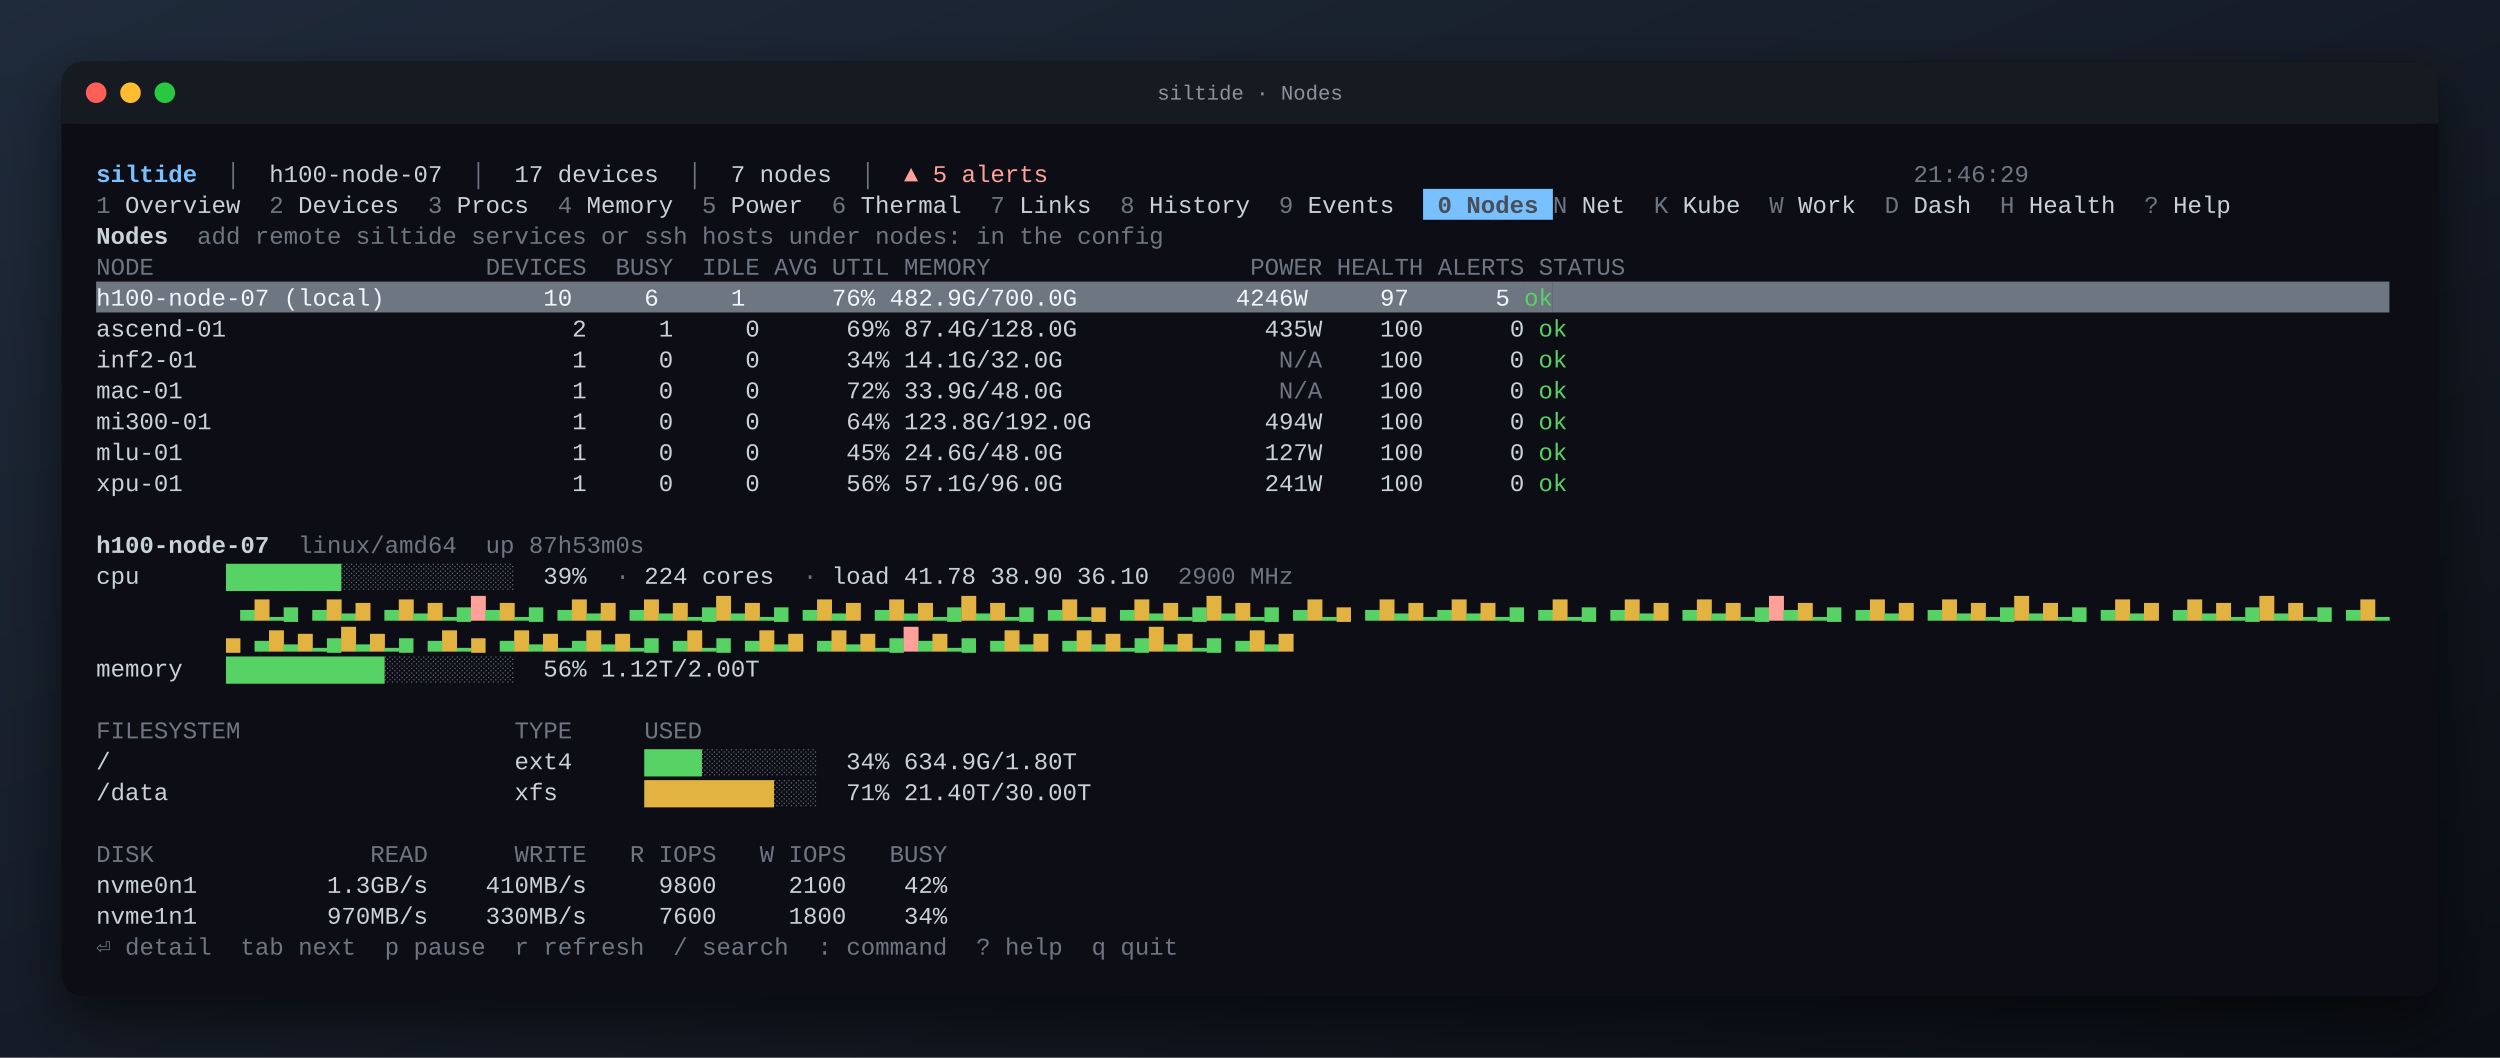
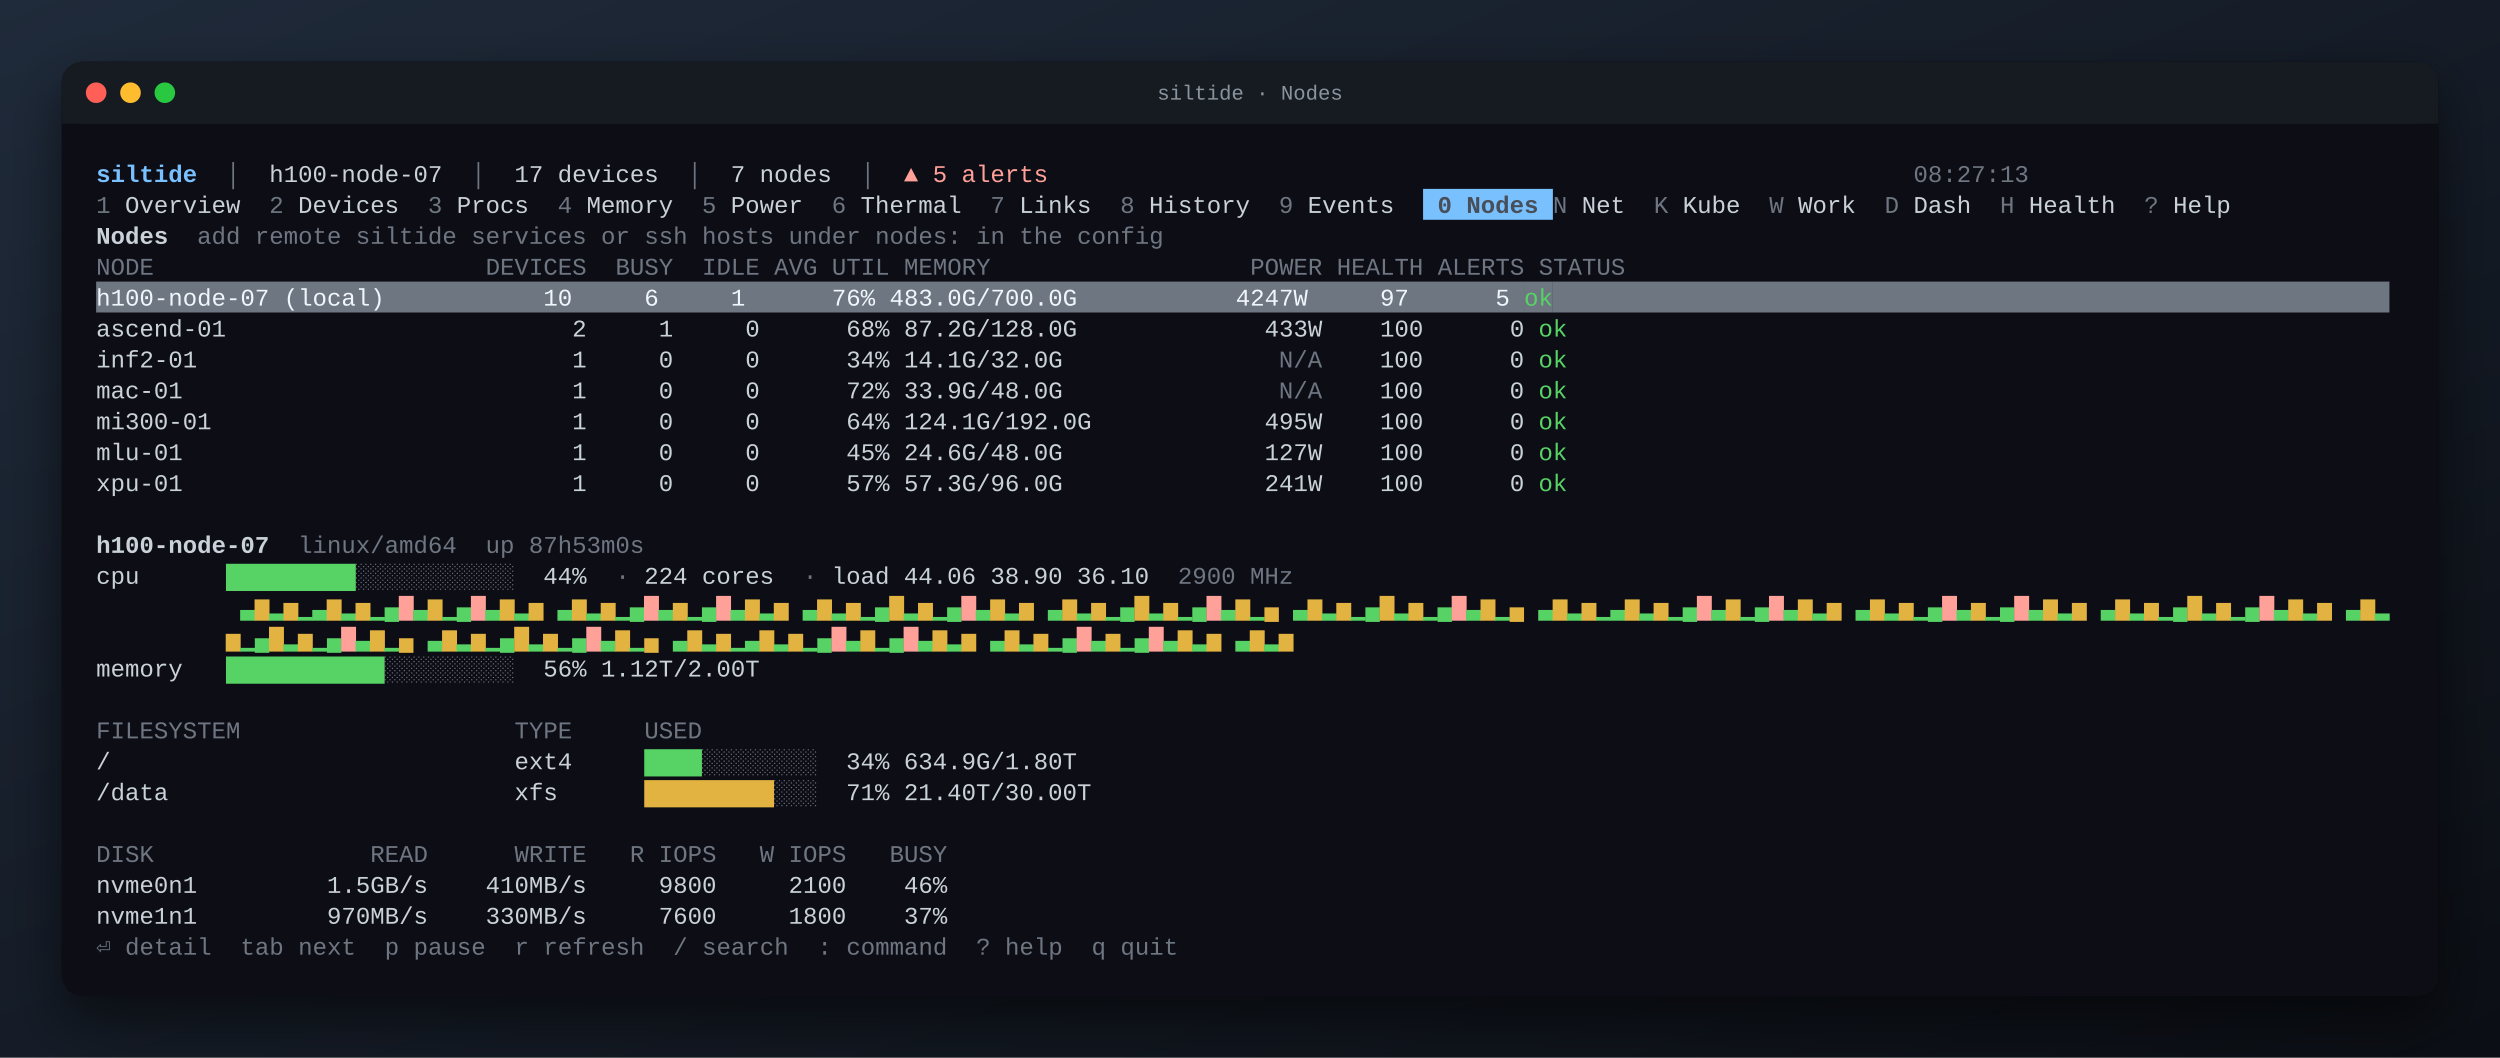
<svg xmlns="http://www.w3.org/2000/svg" width="1456" height="616" viewBox="0 0 1456 616" font-family="JetBrains Mono, SFMono-Regular, Menlo, Consolas, Liberation Mono, monospace" font-size="14">
  <defs>
    <linearGradient id="desk" x1="0" y1="0" x2="1" y2="1">
      <stop offset="0" stop-color="#1f2a3a" />
      <stop offset="1" stop-color="#0b0e14" />
    </linearGradient>
    <filter id="shadow" x="-10%" y="-10%" width="120%" height="130%">
      <feDropShadow dx="0" dy="14" stdDeviation="16" flood-color="#000" flood-opacity="0.55" />
    </filter>
  </defs>
  <rect width="100%" height="100%" fill="url(#desk)" />
  <rect x="36" y="36" width="1384" height="544" rx="12" fill="#0d1117" filter="url(#shadow)" />
  <rect x="36" y="36" width="1384" height="36" rx="12" fill="#161b22" />
  <rect x="36" y="60" width="1384" height="12" fill="#161b22" />
  <circle cx="56" cy="54" r="6" fill="#ff5f57" />
  <circle cx="76" cy="54" r="6" fill="#febc2e" />
  <circle cx="96" cy="54" r="6" fill="#28c840" />
  <text x="50%" y="58" text-anchor="middle" fill="#8b949e" font-size="12">siltide · Nodes</text>
  <g xml:space="preserve" transform="translate(36 36)">
    <text y="70.0" fill="#c9d1d9" xml:space="preserve" style="white-space:pre">
      <tspan x="20.0" fill="#79c0ff" font-weight="bold">siltide</tspan>
      <tspan x="78.8" fill="#6e7681">  │  </tspan>
      <tspan x="120.8">h100-node-07</tspan>
      <tspan x="221.6" fill="#6e7681">  │  </tspan>
      <tspan x="263.6">17 devices</tspan>
      <tspan x="347.6" fill="#6e7681">  │  </tspan>
      <tspan x="389.6">7 nodes</tspan>
      <tspan x="448.4" fill="#6e7681">  │  </tspan>
      <tspan x="490.4" fill="#ffa198">▲ 5 alerts</tspan>
-       <tspan x="1078.4" fill="#6e7681">21:46:29                         </tspan>
+       <tspan x="1078.4" fill="#6e7681">08:27:13                         </tspan>
    </text>
    <rect x="792.8" y="74.0" width="75.6" height="18.0" fill="#79c0ff" />
    <text y="88.0" fill="#c9d1d9" xml:space="preserve" style="white-space:pre">
      <tspan x="20.0" fill="#6e7681">1</tspan>
      <tspan x="28.4"> Overview  </tspan>
      <tspan x="120.8" fill="#6e7681">2</tspan>
      <tspan x="129.2"> Devices  </tspan>
      <tspan x="213.2" fill="#6e7681">3</tspan>
      <tspan x="221.6"> Procs  </tspan>
      <tspan x="288.8" fill="#6e7681">4</tspan>
      <tspan x="297.2"> Memory  </tspan>
      <tspan x="372.8" fill="#6e7681">5</tspan>
      <tspan x="381.2"> Power  </tspan>
      <tspan x="448.4" fill="#6e7681">6</tspan>
      <tspan x="456.8"> Thermal  </tspan>
      <tspan x="540.8" fill="#6e7681">7</tspan>
      <tspan x="549.2"> Links  </tspan>
      <tspan x="616.4" fill="#6e7681">8</tspan>
      <tspan x="624.8"> History  </tspan>
      <tspan x="708.8" fill="#6e7681">9</tspan>
      <tspan x="717.2"> Events  </tspan>
      <tspan x="792.8" fill="#484f58" font-weight="bold"> 0 Nodes </tspan>
      <tspan x="868.4" fill="#6e7681">N</tspan>
      <tspan x="876.8"> Net  </tspan>
      <tspan x="927.2" fill="#6e7681">K</tspan>
      <tspan x="935.6"> Kube  </tspan>
      <tspan x="994.4" fill="#6e7681">W</tspan>
      <tspan x="1002.8"> Work  </tspan>
      <tspan x="1061.6" fill="#6e7681">D</tspan>
      <tspan x="1070.0"> Dash  </tspan>
      <tspan x="1128.8" fill="#6e7681">H</tspan>
      <tspan x="1137.2"> Health  </tspan>
      <tspan x="1212.8" fill="#6e7681">?</tspan>
      <tspan x="1221.2"> Help  </tspan>
    </text>
    <text y="106.0" fill="#c9d1d9" xml:space="preserve" style="white-space:pre">
      <tspan x="20.0" font-weight="bold">Nodes</tspan>
      <tspan x="62.0" fill="#6e7681">  add remote siltide services or ssh hosts under nodes: in the config</tspan>
    </text>
    <text y="124.0" fill="#c9d1d9" xml:space="preserve" style="white-space:pre">
      <tspan x="20.0" fill="#6e7681">NODE                       DEVICES  BUSY  IDLE AVG UTIL MEMORY                  POWER HEALTH ALERTS STATUS                        </tspan>
    </text>
    <rect x="20.0" y="128.0" width="831.6" height="18.0" fill="#6e7681" />
    <rect x="851.6" y="128.0" width="16.8" height="18.0" fill="#6e7681" />
    <rect x="868.4" y="128.0" width="487.2" height="18.0" fill="#6e7681" />
    <text y="142.0" fill="#c9d1d9" xml:space="preserve" style="white-space:pre">
-       <tspan x="20.0" fill="#f0f6fc">h100-node-07 (local)           10     6     1      76% 482.9G/700.0G           4246W     97      5 </tspan>
+       <tspan x="20.0" fill="#f0f6fc">h100-node-07 (local)           10     6     1      76% 483.0G/700.0G           4247W     97      5 </tspan>
      <tspan x="851.6" fill="#56d364">ok</tspan>
    </text>
    <text y="160.0" fill="#c9d1d9" xml:space="preserve" style="white-space:pre">
-       <tspan x="20.0">ascend-01                        2     1     0      69% 87.4G/128.0G             435W    100      0 </tspan>
+       <tspan x="20.0">ascend-01                        2     1     0      68% 87.2G/128.0G             433W    100      0 </tspan>
      <tspan x="860.0" fill="#56d364">ok</tspan>
    </text>
    <text y="178.0" fill="#c9d1d9" xml:space="preserve" style="white-space:pre">
      <tspan x="20.0">inf2-01                          1     0     0      34% 14.1G/32.0G               </tspan>
      <tspan x="708.8" fill="#6e7681">N/A</tspan>
      <tspan x="734.0">    100      0 </tspan>
      <tspan x="860.0" fill="#56d364">ok</tspan>
    </text>
    <text y="196.0" fill="#c9d1d9" xml:space="preserve" style="white-space:pre">
      <tspan x="20.0">mac-01                           1     0     0      72% 33.9G/48.0G               </tspan>
      <tspan x="708.8" fill="#6e7681">N/A</tspan>
      <tspan x="734.0">    100      0 </tspan>
      <tspan x="860.0" fill="#56d364">ok</tspan>
    </text>
    <text y="214.0" fill="#c9d1d9" xml:space="preserve" style="white-space:pre">
-       <tspan x="20.0">mi300-01                         1     0     0      64% 123.8G/192.0G            494W    100      0 </tspan>
+       <tspan x="20.0">mi300-01                         1     0     0      64% 124.1G/192.0G            495W    100      0 </tspan>
      <tspan x="860.0" fill="#56d364">ok</tspan>
    </text>
    <text y="232.0" fill="#c9d1d9" xml:space="preserve" style="white-space:pre">
      <tspan x="20.0">mlu-01                           1     0     0      45% 24.6G/48.0G              127W    100      0 </tspan>
      <tspan x="860.0" fill="#56d364">ok</tspan>
    </text>
    <text y="250.0" fill="#c9d1d9" xml:space="preserve" style="white-space:pre">
-       <tspan x="20.0">xpu-01                           1     0     0      56% 57.1G/96.0G              241W    100      0 </tspan>
+       <tspan x="20.0">xpu-01                           1     0     0      57% 57.3G/96.0G              241W    100      0 </tspan>
      <tspan x="860.0" fill="#56d364">ok</tspan>
    </text>
    <text y="286.0" fill="#c9d1d9" xml:space="preserve" style="white-space:pre">
      <tspan x="20.0" font-weight="bold">h100-node-07</tspan>
      <tspan x="137.6" fill="#6e7681">linux/amd64</tspan>
      <tspan x="230.0" fill="#6e7681">  up 87h53m0s</tspan>
    </text>
    <text y="304.0" fill="#c9d1d9" xml:space="preserve" style="white-space:pre">
      <tspan x="20.0">cpu      </tspan>
-       <tspan x="95.6" fill="#56d364">████████</tspan>
-       <tspan x="162.8" fill="#6e7681">░░░░░░░░░░░░</tspan>
-       <tspan x="263.6">  39%  </tspan>
+       <tspan x="95.6" fill="#56d364">█████████</tspan>
+       <tspan x="171.2" fill="#6e7681">░░░░░░░░░░░</tspan>
+       <tspan x="263.6">  44%  </tspan>
      <tspan x="322.4" fill="#6e7681">·</tspan>
      <tspan x="330.8"> 224 cores  </tspan>
      <tspan x="431.6" fill="#6e7681">·</tspan>
-       <tspan x="440.0"> load 41.78 38.90 36.10</tspan>
+       <tspan x="440.0"> load 44.06 38.90 36.10</tspan>
      <tspan x="633.2" fill="#6e7681">  2900 MHz</tspan>
    </text>
    <text y="322.0" fill="#c9d1d9" xml:space="preserve" style="white-space:pre">
      <tspan x="104.0" fill="#56d364">▃</tspan>
      <tspan x="112.4" fill="#e3b341">▆</tspan>
-       <tspan x="120.8" fill="#56d364">▁</tspan>
-       <tspan x="129.2" fill="#56d364">▄</tspan>
+       <tspan x="120.8" fill="#56d364">▂</tspan>
+       <tspan x="129.2" fill="#e3b341">▅</tspan>
+       <tspan x="137.6" fill="#56d364">▁</tspan>
      <tspan x="146.0" fill="#56d364">▃</tspan>
      <tspan x="154.4" fill="#e3b341">▆</tspan>
      <tspan x="162.8" fill="#56d364">▂</tspan>
      <tspan x="171.2" fill="#e3b341">▅</tspan>
-       <tspan x="188.0" fill="#56d364">▃</tspan>
-       <tspan x="196.4" fill="#e3b341">▆</tspan>
-       <tspan x="204.8" fill="#56d364">▂</tspan>
-       <tspan x="213.2" fill="#e3b341">▅</tspan>
+       <tspan x="179.6" fill="#56d364">▁</tspan>
+       <tspan x="188.0" fill="#56d364">▄</tspan>
+       <tspan x="196.4" fill="#ffa198">▇</tspan>
+       <tspan x="204.8" fill="#56d364">▃</tspan>
+       <tspan x="213.2" fill="#e3b341">▆</tspan>
      <tspan x="221.6" fill="#56d364">▁</tspan>
      <tspan x="230.0" fill="#56d364">▄</tspan>
      <tspan x="238.4" fill="#ffa198">▇</tspan>
      <tspan x="246.8" fill="#56d364">▃</tspan>
-       <tspan x="255.2" fill="#e3b341">▅</tspan>
-       <tspan x="263.6" fill="#56d364">▁</tspan>
-       <tspan x="272.0" fill="#56d364">▄</tspan>
+       <tspan x="255.2" fill="#e3b341">▆</tspan>
+       <tspan x="263.6" fill="#56d364">▂</tspan>
+       <tspan x="272.0" fill="#e3b341">▅</tspan>
      <tspan x="288.8" fill="#56d364">▃</tspan>
      <tspan x="297.2" fill="#e3b341">▆</tspan>
      <tspan x="305.6" fill="#56d364">▂</tspan>
      <tspan x="314.0" fill="#e3b341">▅</tspan>
-       <tspan x="330.8" fill="#56d364">▃</tspan>
-       <tspan x="339.2" fill="#e3b341">▆</tspan>
-       <tspan x="347.6" fill="#56d364">▂</tspan>
+       <tspan x="322.4" fill="#56d364">▁</tspan>
+       <tspan x="330.8" fill="#56d364">▄</tspan>
+       <tspan x="339.2" fill="#ffa198">▇</tspan>
+       <tspan x="347.6" fill="#56d364">▃</tspan>
      <tspan x="356.0" fill="#e3b341">▅</tspan>
      <tspan x="364.4" fill="#56d364">▁</tspan>
      <tspan x="372.8" fill="#56d364">▄</tspan>
-       <tspan x="381.2" fill="#e3b341">▇</tspan>
-       <tspan x="389.6" fill="#56d364">▂</tspan>
-       <tspan x="398.0" fill="#e3b341">▅</tspan>
-       <tspan x="406.4" fill="#56d364">▁</tspan>
-       <tspan x="414.8" fill="#56d364">▄</tspan>
+       <tspan x="381.2" fill="#ffa198">▇</tspan>
+       <tspan x="389.6" fill="#56d364">▃</tspan>
+       <tspan x="398.0" fill="#e3b341">▆</tspan>
+       <tspan x="406.4" fill="#56d364">▂</tspan>
+       <tspan x="414.8" fill="#e3b341">▅</tspan>
      <tspan x="431.6" fill="#56d364">▃</tspan>
      <tspan x="440.0" fill="#e3b341">▆</tspan>
      <tspan x="448.4" fill="#56d364">▂</tspan>
      <tspan x="456.8" fill="#e3b341">▅</tspan>
-       <tspan x="473.6" fill="#56d364">▃</tspan>
-       <tspan x="482.0" fill="#e3b341">▆</tspan>
+       <tspan x="465.2" fill="#56d364">▁</tspan>
+       <tspan x="473.6" fill="#56d364">▄</tspan>
+       <tspan x="482.0" fill="#e3b341">▇</tspan>
      <tspan x="490.4" fill="#56d364">▂</tspan>
      <tspan x="498.8" fill="#e3b341">▅</tspan>
      <tspan x="507.2" fill="#56d364">▁</tspan>
      <tspan x="515.6" fill="#56d364">▄</tspan>
-       <tspan x="524.0" fill="#e3b341">▇</tspan>
-       <tspan x="532.4" fill="#56d364">▂</tspan>
-       <tspan x="540.8" fill="#e3b341">▅</tspan>
-       <tspan x="549.2" fill="#56d364">▁</tspan>
-       <tspan x="557.6" fill="#56d364">▄</tspan>
+       <tspan x="524.0" fill="#ffa198">▇</tspan>
+       <tspan x="532.4" fill="#56d364">▃</tspan>
+       <tspan x="540.8" fill="#e3b341">▆</tspan>
+       <tspan x="549.2" fill="#56d364">▂</tspan>
+       <tspan x="557.6" fill="#e3b341">▅</tspan>
      <tspan x="574.4" fill="#56d364">▃</tspan>
      <tspan x="582.8" fill="#e3b341">▆</tspan>
-       <tspan x="591.2" fill="#56d364">▁</tspan>
-       <tspan x="599.6" fill="#e3b341">▄</tspan>
-       <tspan x="616.4" fill="#56d364">▃</tspan>
-       <tspan x="624.8" fill="#e3b341">▆</tspan>
+       <tspan x="591.2" fill="#56d364">▂</tspan>
+       <tspan x="599.6" fill="#e3b341">▅</tspan>
+       <tspan x="608.0" fill="#56d364">▁</tspan>
+       <tspan x="616.4" fill="#56d364">▄</tspan>
+       <tspan x="624.8" fill="#e3b341">▇</tspan>
      <tspan x="633.2" fill="#56d364">▂</tspan>
      <tspan x="641.6" fill="#e3b341">▅</tspan>
      <tspan x="650.0" fill="#56d364">▁</tspan>
      <tspan x="658.4" fill="#56d364">▄</tspan>
-       <tspan x="666.8" fill="#e3b341">▇</tspan>
-       <tspan x="675.2" fill="#56d364">▂</tspan>
-       <tspan x="683.6" fill="#e3b341">▅</tspan>
+       <tspan x="666.8" fill="#ffa198">▇</tspan>
+       <tspan x="675.2" fill="#56d364">▃</tspan>
+       <tspan x="683.6" fill="#e3b341">▆</tspan>
      <tspan x="692.0" fill="#56d364">▁</tspan>
-       <tspan x="700.4" fill="#56d364">▄</tspan>
+       <tspan x="700.4" fill="#e3b341">▄</tspan>
      <tspan x="717.2" fill="#56d364">▃</tspan>
      <tspan x="725.6" fill="#e3b341">▆</tspan>
-       <tspan x="734.0" fill="#56d364">▁</tspan>
-       <tspan x="742.4" fill="#e3b341">▄</tspan>
-       <tspan x="759.2" fill="#56d364">▃</tspan>
-       <tspan x="767.6" fill="#e3b341">▆</tspan>
+       <tspan x="734.0" fill="#56d364">▂</tspan>
+       <tspan x="742.4" fill="#e3b341">▅</tspan>
+       <tspan x="750.8" fill="#56d364">▁</tspan>
+       <tspan x="759.2" fill="#56d364">▄</tspan>
+       <tspan x="767.6" fill="#e3b341">▇</tspan>
      <tspan x="776.0" fill="#56d364">▂</tspan>
      <tspan x="784.4" fill="#e3b341">▅</tspan>
      <tspan x="792.8" fill="#56d364">▁</tspan>
-       <tspan x="801.2" fill="#56d364">▃</tspan>
-       <tspan x="809.6" fill="#e3b341">▆</tspan>
-       <tspan x="818.0" fill="#56d364">▂</tspan>
-       <tspan x="826.4" fill="#e3b341">▅</tspan>
+       <tspan x="801.2" fill="#56d364">▄</tspan>
+       <tspan x="809.6" fill="#ffa198">▇</tspan>
+       <tspan x="818.0" fill="#56d364">▃</tspan>
+       <tspan x="826.4" fill="#e3b341">▆</tspan>
      <tspan x="834.8" fill="#56d364">▁</tspan>
-       <tspan x="843.2" fill="#56d364">▄</tspan>
+       <tspan x="843.2" fill="#e3b341">▄</tspan>
      <tspan x="860.0" fill="#56d364">▃</tspan>
      <tspan x="868.4" fill="#e3b341">▆</tspan>
-       <tspan x="876.8" fill="#56d364">▁</tspan>
-       <tspan x="885.2" fill="#56d364">▄</tspan>
+       <tspan x="876.8" fill="#56d364">▂</tspan>
+       <tspan x="885.2" fill="#e3b341">▅</tspan>
+       <tspan x="893.6" fill="#56d364">▁</tspan>
      <tspan x="902.0" fill="#56d364">▃</tspan>
      <tspan x="910.4" fill="#e3b341">▆</tspan>
      <tspan x="918.8" fill="#56d364">▂</tspan>
      <tspan x="927.2" fill="#e3b341">▅</tspan>
-       <tspan x="944.0" fill="#56d364">▃</tspan>
-       <tspan x="952.4" fill="#e3b341">▆</tspan>
-       <tspan x="960.8" fill="#56d364">▂</tspan>
-       <tspan x="969.2" fill="#e3b341">▅</tspan>
+       <tspan x="935.6" fill="#56d364">▁</tspan>
+       <tspan x="944.0" fill="#56d364">▄</tspan>
+       <tspan x="952.4" fill="#ffa198">▇</tspan>
+       <tspan x="960.8" fill="#56d364">▃</tspan>
+       <tspan x="969.2" fill="#e3b341">▆</tspan>
      <tspan x="977.6" fill="#56d364">▁</tspan>
      <tspan x="986.0" fill="#56d364">▄</tspan>
      <tspan x="994.4" fill="#ffa198">▇</tspan>
      <tspan x="1002.8" fill="#56d364">▃</tspan>
-       <tspan x="1011.2" fill="#e3b341">▅</tspan>
-       <tspan x="1019.6" fill="#56d364">▁</tspan>
-       <tspan x="1028.0" fill="#56d364">▄</tspan>
+       <tspan x="1011.2" fill="#e3b341">▆</tspan>
+       <tspan x="1019.6" fill="#56d364">▂</tspan>
+       <tspan x="1028.0" fill="#e3b341">▅</tspan>
      <tspan x="1044.8" fill="#56d364">▃</tspan>
      <tspan x="1053.2" fill="#e3b341">▆</tspan>
      <tspan x="1061.6" fill="#56d364">▂</tspan>
      <tspan x="1070.0" fill="#e3b341">▅</tspan>
-       <tspan x="1086.8" fill="#56d364">▃</tspan>
-       <tspan x="1095.2" fill="#e3b341">▆</tspan>
-       <tspan x="1103.6" fill="#56d364">▂</tspan>
+       <tspan x="1078.4" fill="#56d364">▁</tspan>
+       <tspan x="1086.8" fill="#56d364">▄</tspan>
+       <tspan x="1095.2" fill="#ffa198">▇</tspan>
+       <tspan x="1103.6" fill="#56d364">▃</tspan>
      <tspan x="1112.0" fill="#e3b341">▅</tspan>
      <tspan x="1120.4" fill="#56d364">▁</tspan>
      <tspan x="1128.8" fill="#56d364">▄</tspan>
-       <tspan x="1137.2" fill="#e3b341">▇</tspan>
-       <tspan x="1145.6" fill="#56d364">▂</tspan>
-       <tspan x="1154.0" fill="#e3b341">▅</tspan>
-       <tspan x="1162.4" fill="#56d364">▁</tspan>
-       <tspan x="1170.8" fill="#56d364">▄</tspan>
+       <tspan x="1137.2" fill="#ffa198">▇</tspan>
+       <tspan x="1145.6" fill="#56d364">▃</tspan>
+       <tspan x="1154.0" fill="#e3b341">▆</tspan>
+       <tspan x="1162.4" fill="#56d364">▂</tspan>
+       <tspan x="1170.8" fill="#e3b341">▅</tspan>
      <tspan x="1187.6" fill="#56d364">▃</tspan>
      <tspan x="1196.0" fill="#e3b341">▆</tspan>
      <tspan x="1204.4" fill="#56d364">▂</tspan>
      <tspan x="1212.8" fill="#e3b341">▅</tspan>
-       <tspan x="1229.6" fill="#56d364">▃</tspan>
-       <tspan x="1238.0" fill="#e3b341">▆</tspan>
+       <tspan x="1221.2" fill="#56d364">▁</tspan>
+       <tspan x="1229.6" fill="#56d364">▄</tspan>
+       <tspan x="1238.0" fill="#e3b341">▇</tspan>
      <tspan x="1246.4" fill="#56d364">▂</tspan>
      <tspan x="1254.8" fill="#e3b341">▅</tspan>
      <tspan x="1263.2" fill="#56d364">▁</tspan>
      <tspan x="1271.6" fill="#56d364">▄</tspan>
-       <tspan x="1280.0" fill="#e3b341">▇</tspan>
-       <tspan x="1288.4" fill="#56d364">▂</tspan>
-       <tspan x="1296.8" fill="#e3b341">▅</tspan>
-       <tspan x="1305.2" fill="#56d364">▁</tspan>
-       <tspan x="1313.6" fill="#56d364">▄</tspan>
+       <tspan x="1280.0" fill="#ffa198">▇</tspan>
+       <tspan x="1288.4" fill="#56d364">▃</tspan>
+       <tspan x="1296.8" fill="#e3b341">▆</tspan>
+       <tspan x="1305.2" fill="#56d364">▂</tspan>
+       <tspan x="1313.6" fill="#e3b341">▅</tspan>
      <tspan x="1330.4" fill="#56d364">▃</tspan>
      <tspan x="1338.8" fill="#e3b341">▆</tspan>
-       <tspan x="1347.2" fill="#56d364">▁</tspan>
+       <tspan x="1347.2" fill="#56d364">▂</tspan>
    </text>
    <text y="340.0" fill="#c9d1d9" xml:space="preserve" style="white-space:pre">
-       <tspan x="95.6" fill="#e3b341">▄</tspan>
-       <tspan x="112.4" fill="#56d364">▃</tspan>
-       <tspan x="120.8" fill="#e3b341">▆</tspan>
+       <tspan x="95.6" fill="#e3b341">▅</tspan>
+       <tspan x="104.0" fill="#56d364">▁</tspan>
+       <tspan x="112.4" fill="#56d364">▄</tspan>
+       <tspan x="120.8" fill="#e3b341">▇</tspan>
      <tspan x="129.2" fill="#56d364">▂</tspan>
      <tspan x="137.6" fill="#e3b341">▅</tspan>
      <tspan x="146.0" fill="#56d364">▁</tspan>
      <tspan x="154.4" fill="#56d364">▄</tspan>
-       <tspan x="162.8" fill="#e3b341">▇</tspan>
-       <tspan x="171.2" fill="#56d364">▂</tspan>
-       <tspan x="179.6" fill="#e3b341">▅</tspan>
+       <tspan x="162.8" fill="#ffa198">▇</tspan>
+       <tspan x="171.2" fill="#56d364">▃</tspan>
+       <tspan x="179.6" fill="#e3b341">▆</tspan>
      <tspan x="188.0" fill="#56d364">▁</tspan>
-       <tspan x="196.4" fill="#56d364">▄</tspan>
+       <tspan x="196.4" fill="#e3b341">▄</tspan>
      <tspan x="213.2" fill="#56d364">▃</tspan>
      <tspan x="221.6" fill="#e3b341">▆</tspan>
-       <tspan x="230.0" fill="#56d364">▁</tspan>
-       <tspan x="238.4" fill="#e3b341">▄</tspan>
-       <tspan x="255.2" fill="#56d364">▃</tspan>
-       <tspan x="263.6" fill="#e3b341">▆</tspan>
+       <tspan x="230.0" fill="#56d364">▂</tspan>
+       <tspan x="238.4" fill="#e3b341">▅</tspan>
+       <tspan x="246.8" fill="#56d364">▁</tspan>
+       <tspan x="255.2" fill="#56d364">▄</tspan>
+       <tspan x="263.6" fill="#e3b341">▇</tspan>
      <tspan x="272.0" fill="#56d364">▂</tspan>
      <tspan x="280.4" fill="#e3b341">▅</tspan>
      <tspan x="288.8" fill="#56d364">▁</tspan>
-       <tspan x="297.2" fill="#56d364">▃</tspan>
-       <tspan x="305.6" fill="#e3b341">▆</tspan>
-       <tspan x="314.0" fill="#56d364">▂</tspan>
-       <tspan x="322.4" fill="#e3b341">▅</tspan>
+       <tspan x="297.2" fill="#56d364">▄</tspan>
+       <tspan x="305.6" fill="#ffa198">▇</tspan>
+       <tspan x="314.0" fill="#56d364">▃</tspan>
+       <tspan x="322.4" fill="#e3b341">▆</tspan>
      <tspan x="330.8" fill="#56d364">▁</tspan>
-       <tspan x="339.2" fill="#56d364">▄</tspan>
+       <tspan x="339.2" fill="#e3b341">▄</tspan>
      <tspan x="356.0" fill="#56d364">▃</tspan>
      <tspan x="364.4" fill="#e3b341">▆</tspan>
-       <tspan x="372.8" fill="#56d364">▁</tspan>
-       <tspan x="381.2" fill="#56d364">▄</tspan>
+       <tspan x="372.8" fill="#56d364">▂</tspan>
+       <tspan x="381.2" fill="#e3b341">▅</tspan>
+       <tspan x="389.6" fill="#56d364">▁</tspan>
      <tspan x="398.0" fill="#56d364">▃</tspan>
      <tspan x="406.4" fill="#e3b341">▆</tspan>
      <tspan x="414.8" fill="#56d364">▂</tspan>
      <tspan x="423.2" fill="#e3b341">▅</tspan>
-       <tspan x="440.0" fill="#56d364">▃</tspan>
-       <tspan x="448.4" fill="#e3b341">▆</tspan>
-       <tspan x="456.8" fill="#56d364">▂</tspan>
-       <tspan x="465.2" fill="#e3b341">▅</tspan>
+       <tspan x="431.6" fill="#56d364">▁</tspan>
+       <tspan x="440.0" fill="#56d364">▄</tspan>
+       <tspan x="448.4" fill="#ffa198">▇</tspan>
+       <tspan x="456.8" fill="#56d364">▃</tspan>
+       <tspan x="465.2" fill="#e3b341">▆</tspan>
      <tspan x="473.6" fill="#56d364">▁</tspan>
      <tspan x="482.0" fill="#56d364">▄</tspan>
      <tspan x="490.4" fill="#ffa198">▇</tspan>
      <tspan x="498.8" fill="#56d364">▃</tspan>
-       <tspan x="507.2" fill="#e3b341">▅</tspan>
-       <tspan x="515.6" fill="#56d364">▁</tspan>
-       <tspan x="524.0" fill="#56d364">▄</tspan>
+       <tspan x="507.2" fill="#e3b341">▆</tspan>
+       <tspan x="515.6" fill="#56d364">▂</tspan>
+       <tspan x="524.0" fill="#e3b341">▅</tspan>
      <tspan x="540.8" fill="#56d364">▃</tspan>
      <tspan x="549.2" fill="#e3b341">▆</tspan>
      <tspan x="557.6" fill="#56d364">▂</tspan>
      <tspan x="566.0" fill="#e3b341">▅</tspan>
-       <tspan x="582.8" fill="#56d364">▃</tspan>
-       <tspan x="591.2" fill="#e3b341">▆</tspan>
-       <tspan x="599.6" fill="#56d364">▂</tspan>
+       <tspan x="574.4" fill="#56d364">▁</tspan>
+       <tspan x="582.8" fill="#56d364">▄</tspan>
+       <tspan x="591.2" fill="#ffa198">▇</tspan>
+       <tspan x="599.6" fill="#56d364">▃</tspan>
      <tspan x="608.0" fill="#e3b341">▅</tspan>
      <tspan x="616.4" fill="#56d364">▁</tspan>
      <tspan x="624.8" fill="#56d364">▄</tspan>
-       <tspan x="633.2" fill="#e3b341">▇</tspan>
-       <tspan x="641.6" fill="#56d364">▂</tspan>
-       <tspan x="650.0" fill="#e3b341">▅</tspan>
-       <tspan x="658.4" fill="#56d364">▁</tspan>
-       <tspan x="666.8" fill="#56d364">▄</tspan>
+       <tspan x="633.2" fill="#ffa198">▇</tspan>
+       <tspan x="641.6" fill="#56d364">▃</tspan>
+       <tspan x="650.0" fill="#e3b341">▆</tspan>
+       <tspan x="658.4" fill="#56d364">▂</tspan>
+       <tspan x="666.8" fill="#e3b341">▅</tspan>
      <tspan x="683.6" fill="#56d364">▃</tspan>
      <tspan x="692.0" fill="#e3b341">▆</tspan>
      <tspan x="700.4" fill="#56d364">▂</tspan>
      <tspan x="708.8" fill="#e3b341">▅</tspan>
    </text>
    <text y="358.0" fill="#c9d1d9" xml:space="preserve" style="white-space:pre">
      <tspan x="20.0">memory   </tspan>
      <tspan x="95.6" fill="#56d364">███████████</tspan>
      <tspan x="188.0" fill="#6e7681">░░░░░░░░░</tspan>
      <tspan x="263.6">  56% 1.12T/2.00T</tspan>
    </text>
    <text y="394.0" fill="#c9d1d9" xml:space="preserve" style="white-space:pre">
      <tspan x="20.0" fill="#6e7681">FILESYSTEM                   TYPE     USED                   </tspan>
    </text>
    <text y="412.0" fill="#c9d1d9" xml:space="preserve" style="white-space:pre">
      <tspan x="20.0">/                            ext4     </tspan>
      <tspan x="339.2" fill="#56d364">████</tspan>
      <tspan x="372.8" fill="#6e7681">░░░░░░░░</tspan>
      <tspan x="440.0">  34% 634.9G/1.80T</tspan>
    </text>
    <text y="430.0" fill="#c9d1d9" xml:space="preserve" style="white-space:pre">
      <tspan x="20.0">/data                        xfs      </tspan>
      <tspan x="339.2" fill="#e3b341">█████████</tspan>
      <tspan x="414.8" fill="#6e7681">░░░</tspan>
      <tspan x="440.0">  71% 21.40T/30.00T</tspan>
    </text>
    <text y="466.0" fill="#c9d1d9" xml:space="preserve" style="white-space:pre">
      <tspan x="20.0" fill="#6e7681">DISK               READ      WRITE   R IOPS   W IOPS   BUSY</tspan>
    </text>
    <text y="484.0" fill="#c9d1d9" xml:space="preserve" style="white-space:pre">
-       <tspan x="20.0">nvme0n1         1.3GB/s    410MB/s     9800     2100    42%</tspan>
+       <tspan x="20.0">nvme0n1         1.5GB/s    410MB/s     9800     2100    46%</tspan>
    </text>
    <text y="502.0" fill="#c9d1d9" xml:space="preserve" style="white-space:pre">
-       <tspan x="20.0">nvme1n1         970MB/s    330MB/s     7600     1800    34%</tspan>
+       <tspan x="20.0">nvme1n1         970MB/s    330MB/s     7600     1800    37%</tspan>
    </text>
    <text y="520.0" fill="#c9d1d9" xml:space="preserve" style="white-space:pre">
      <tspan x="20.0" fill="#6e7681">⏎ detail  tab next  p pause  r refresh  / search  : command  ? help  q quit</tspan>
    </text>
  </g>
</svg>
